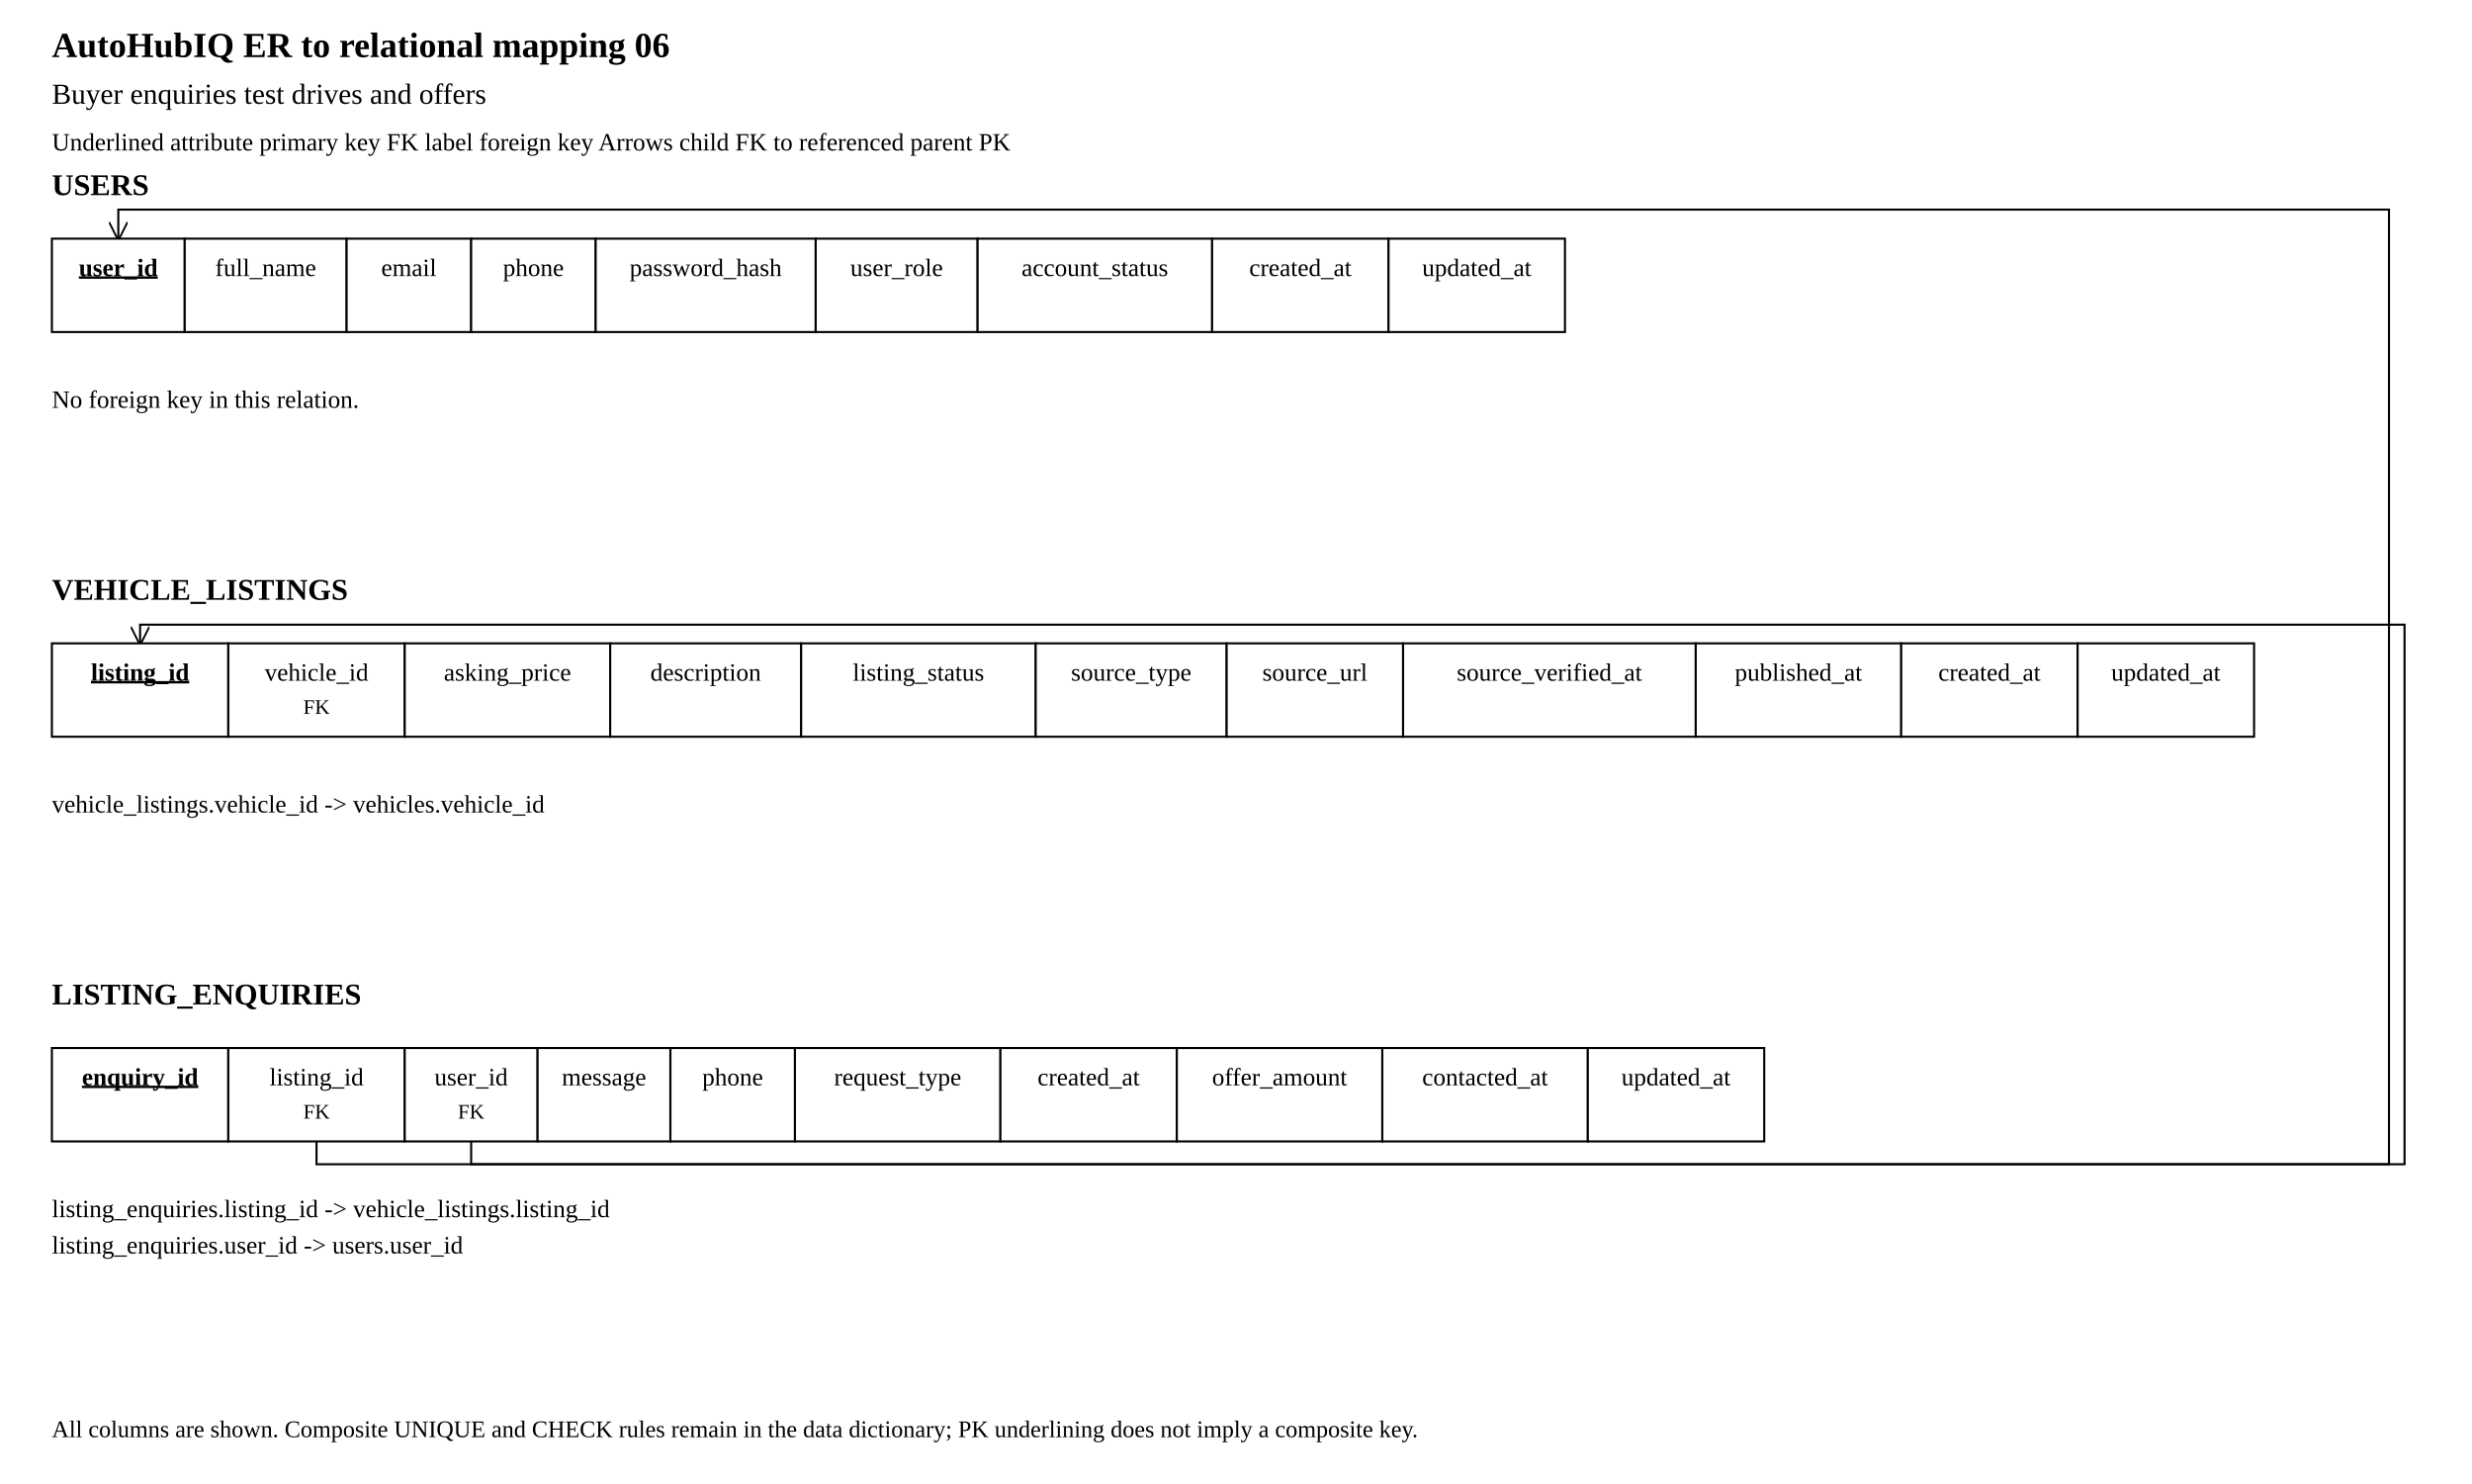
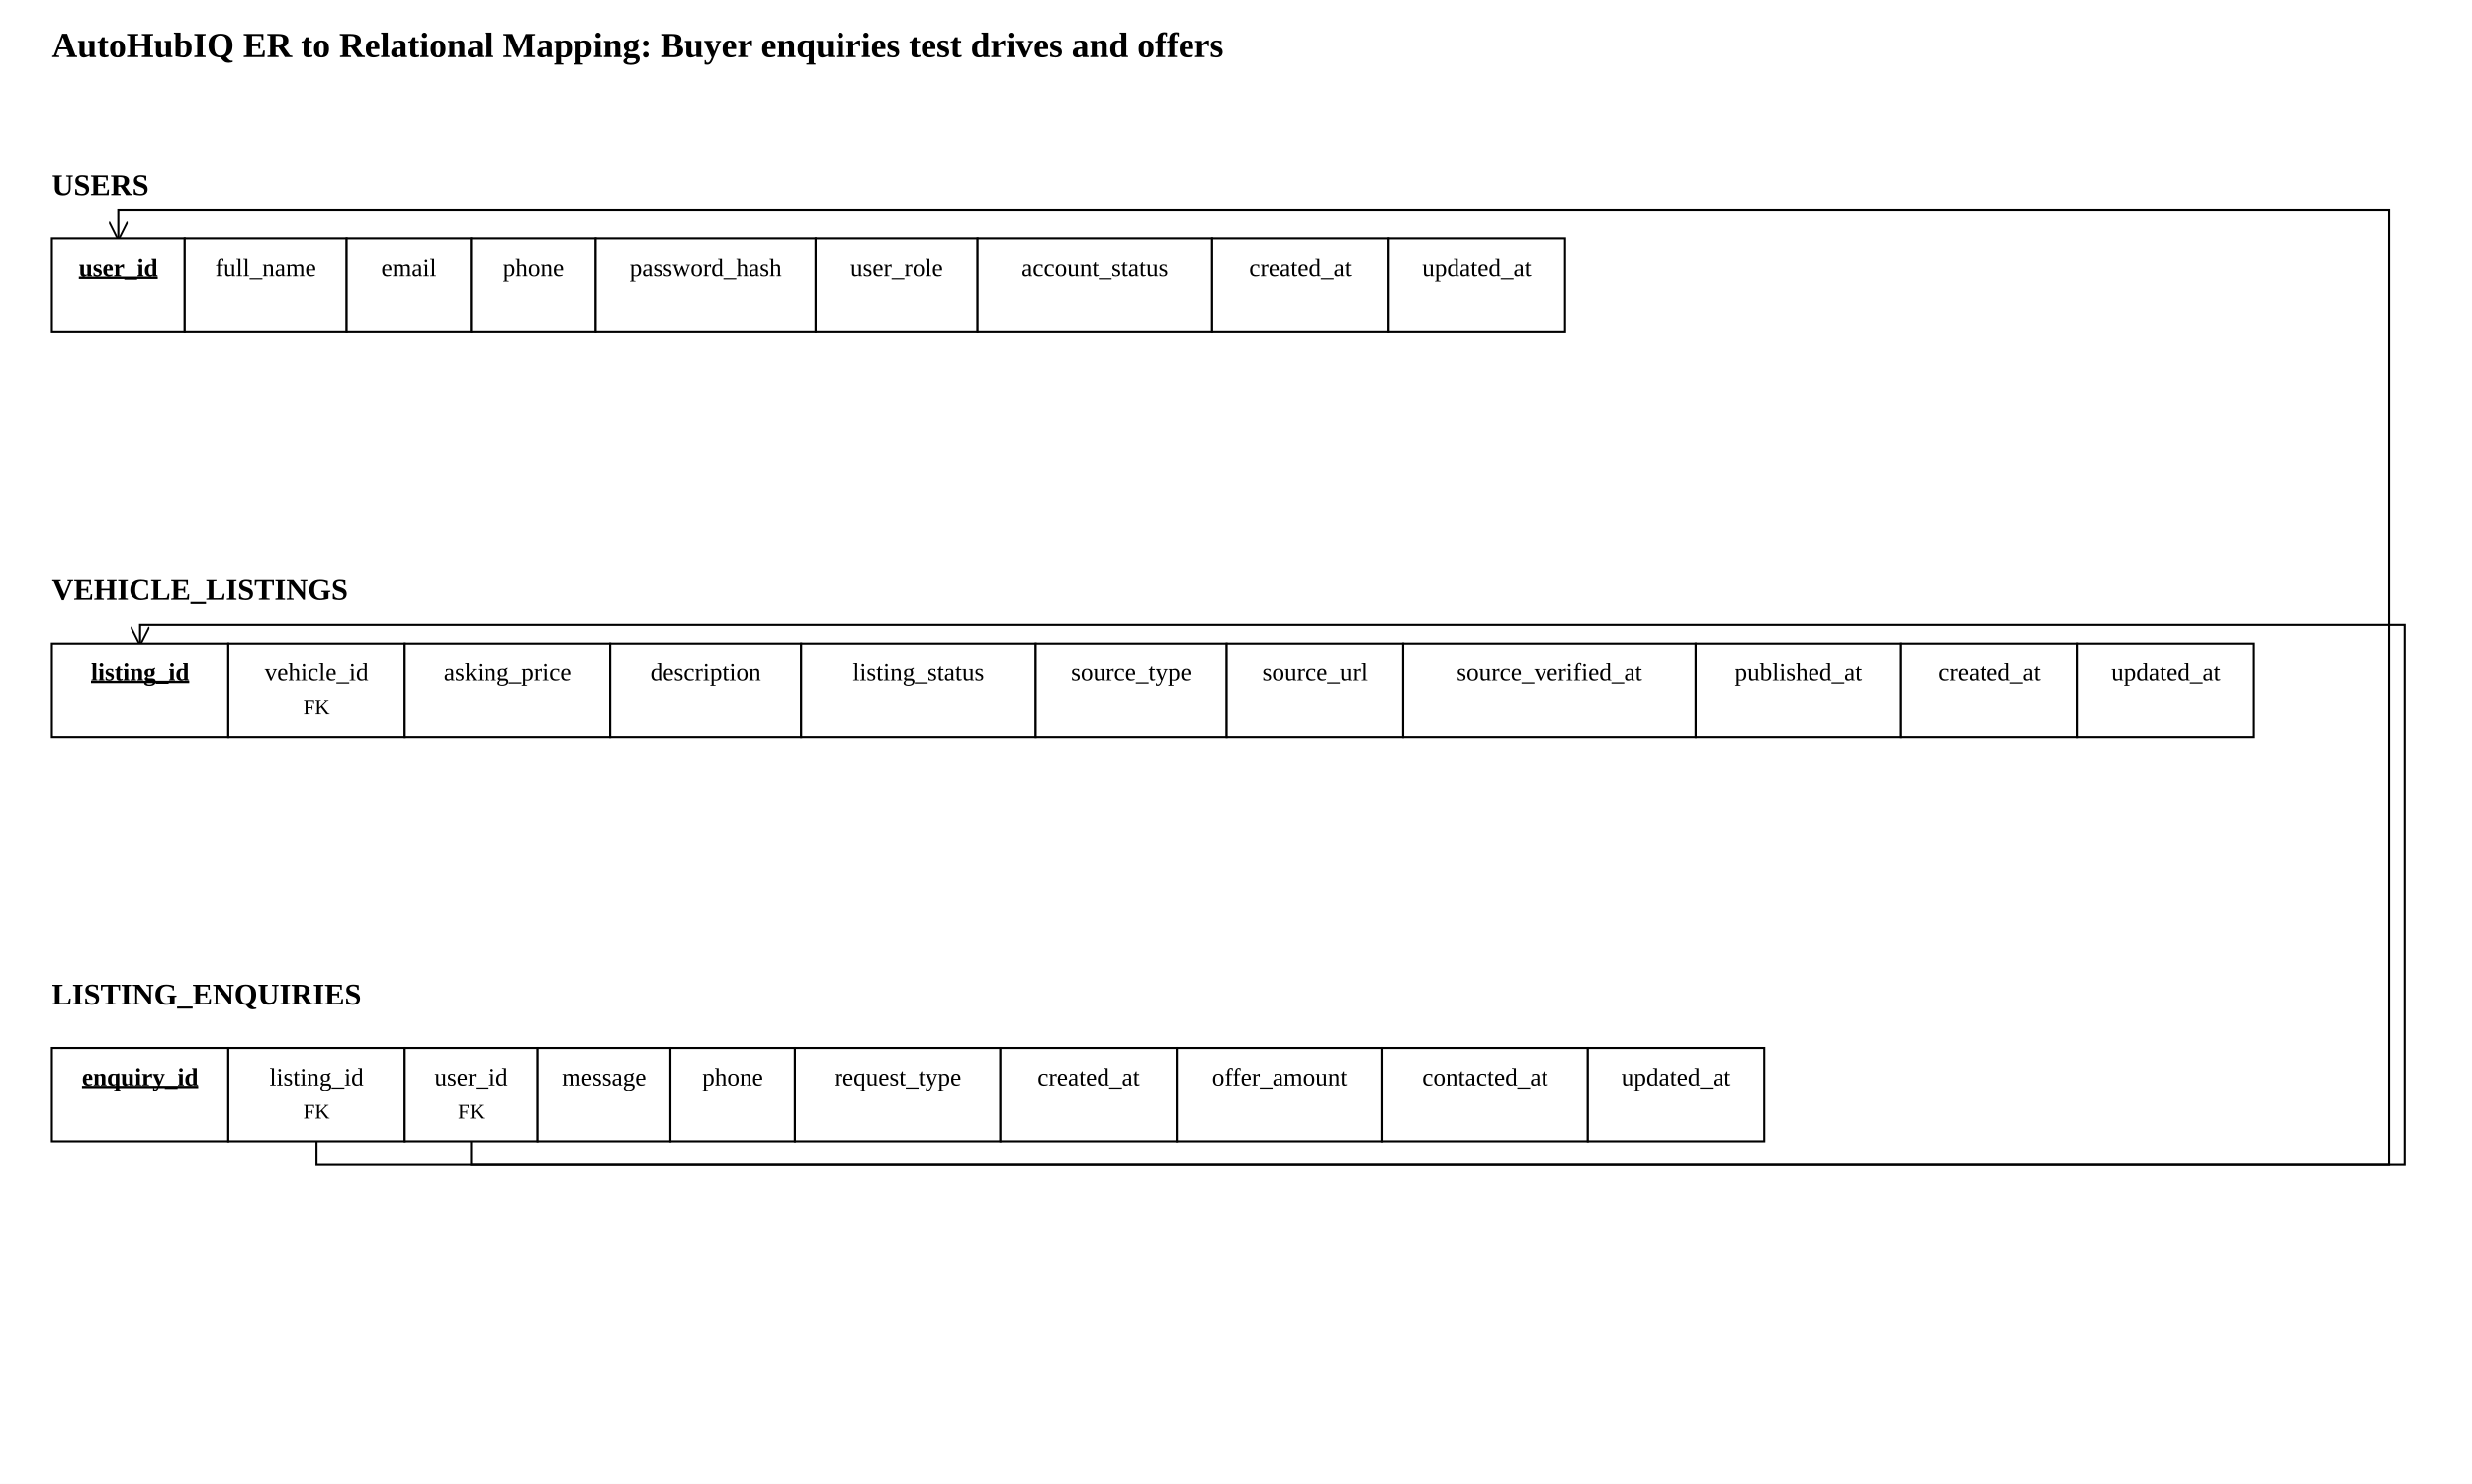
<svg xmlns="http://www.w3.org/2000/svg" width="2382" height="1430" viewBox="0 0 2382 1430" role="img" aria-labelledby="title desc">
  <rect width="2382" height="1430" fill="white" />
-   <text x="50" y="55" font-family="Times New Roman,serif" font-size="34" fill="black" font-weight="bold">AutoHubIQ ER to relational mapping 06</text>
-   <text x="50" y="100" font-family="Times New Roman,serif" font-size="28" fill="black">Buyer enquiries test drives and offers</text>
-   <text x="50" y="145" font-family="Times New Roman,serif" font-size="24" fill="black">Underlined attribute primary key   FK label foreign key   Arrows child FK to referenced parent PK</text>
+   <text x="50" y="55" font-family="Times New Roman,serif" font-size="34" fill="black" font-weight="bold">AutoHubIQ ER to Relational Mapping: Buyer enquiries test drives and offers</text>
  <defs>
    <marker id="fk-arrow" viewBox="0 0 10 10" refX="9" refY="5" markerWidth="9" markerHeight="9" orient="auto">
      <path d="M0 0 L10 5 L0 10" fill="none" stroke="black" />
    </marker>
  </defs>
  <path d="M305 1100 V1122 H2317 V602 H135 V620" fill="none" stroke="black" stroke-width="2" marker-end="url(#fk-arrow)" />
  <path d="M454 1100 V1122 H2302 V202 H114 V230" fill="none" stroke="black" stroke-width="2" marker-end="url(#fk-arrow)" />
  <text x="50" y="188" font-family="Times New Roman,serif" font-size="29" fill="black" font-weight="bold">USERS</text>
  <rect x="50" y="230" width="128" height="90" fill="white" stroke="black" stroke-width="2" />
  <text x="114" y="266" font-family="Times New Roman,serif" font-size="24" fill="black" text-anchor="middle" text-decoration="underline" font-weight="bold">user_id</text>
  <rect x="178" y="230" width="156" height="90" fill="white" stroke="black" stroke-width="2" />
  <text x="256" y="266" font-family="Times New Roman,serif" font-size="24" fill="black" text-anchor="middle">full_name</text>
  <rect x="334" y="230" width="120" height="90" fill="white" stroke="black" stroke-width="2" />
  <text x="394" y="266" font-family="Times New Roman,serif" font-size="24" fill="black" text-anchor="middle">email</text>
  <rect x="454" y="230" width="120" height="90" fill="white" stroke="black" stroke-width="2" />
  <text x="514" y="266" font-family="Times New Roman,serif" font-size="24" fill="black" text-anchor="middle">phone</text>
  <rect x="574" y="230" width="212" height="90" fill="white" stroke="black" stroke-width="2" />
  <text x="680" y="266" font-family="Times New Roman,serif" font-size="24" fill="black" text-anchor="middle">password_hash</text>
  <rect x="786" y="230" width="156" height="90" fill="white" stroke="black" stroke-width="2" />
  <text x="864" y="266" font-family="Times New Roman,serif" font-size="24" fill="black" text-anchor="middle">user_role</text>
  <rect x="942" y="230" width="226" height="90" fill="white" stroke="black" stroke-width="2" />
  <text x="1055" y="266" font-family="Times New Roman,serif" font-size="24" fill="black" text-anchor="middle">account_status</text>
  <rect x="1168" y="230" width="170" height="90" fill="white" stroke="black" stroke-width="2" />
  <text x="1253" y="266" font-family="Times New Roman,serif" font-size="24" fill="black" text-anchor="middle">created_at</text>
  <rect x="1338" y="230" width="170" height="90" fill="white" stroke="black" stroke-width="2" />
  <text x="1423" y="266" font-family="Times New Roman,serif" font-size="24" fill="black" text-anchor="middle">updated_at</text>
-   <text x="50" y="393" font-family="Times New Roman,serif" font-size="24" fill="black">No foreign key in this relation.</text>
  <text x="50" y="578" font-family="Times New Roman,serif" font-size="29" fill="black" font-weight="bold">VEHICLE_LISTINGS</text>
  <rect x="50" y="620" width="170" height="90" fill="white" stroke="black" stroke-width="2" />
  <text x="135" y="656" font-family="Times New Roman,serif" font-size="24" fill="black" text-anchor="middle" text-decoration="underline" font-weight="bold">listing_id</text>
  <rect x="220" y="620" width="170" height="90" fill="white" stroke="black" stroke-width="2" />
  <text x="305" y="656" font-family="Times New Roman,serif" font-size="24" fill="black" text-anchor="middle">vehicle_id</text>
  <text x="305" y="688" font-family="Times New Roman,serif" font-size="20" fill="black" text-anchor="middle">FK</text>
  <rect x="390" y="620" width="198" height="90" fill="white" stroke="black" stroke-width="2" />
  <text x="489" y="656" font-family="Times New Roman,serif" font-size="24" fill="black" text-anchor="middle">asking_price</text>
  <rect x="588" y="620" width="184" height="90" fill="white" stroke="black" stroke-width="2" />
  <text x="680" y="656" font-family="Times New Roman,serif" font-size="24" fill="black" text-anchor="middle">description</text>
  <rect x="772" y="620" width="226" height="90" fill="white" stroke="black" stroke-width="2" />
  <text x="885" y="656" font-family="Times New Roman,serif" font-size="24" fill="black" text-anchor="middle">listing_status</text>
  <rect x="998" y="620" width="184" height="90" fill="white" stroke="black" stroke-width="2" />
  <text x="1090" y="656" font-family="Times New Roman,serif" font-size="24" fill="black" text-anchor="middle">source_type</text>
  <rect x="1182" y="620" width="170" height="90" fill="white" stroke="black" stroke-width="2" />
  <text x="1267" y="656" font-family="Times New Roman,serif" font-size="24" fill="black" text-anchor="middle">source_url</text>
  <rect x="1352" y="620" width="282" height="90" fill="white" stroke="black" stroke-width="2" />
  <text x="1493" y="656" font-family="Times New Roman,serif" font-size="24" fill="black" text-anchor="middle">source_verified_at</text>
  <rect x="1634" y="620" width="198" height="90" fill="white" stroke="black" stroke-width="2" />
  <text x="1733" y="656" font-family="Times New Roman,serif" font-size="24" fill="black" text-anchor="middle">published_at</text>
  <rect x="1832" y="620" width="170" height="90" fill="white" stroke="black" stroke-width="2" />
  <text x="1917" y="656" font-family="Times New Roman,serif" font-size="24" fill="black" text-anchor="middle">created_at</text>
  <rect x="2002" y="620" width="170" height="90" fill="white" stroke="black" stroke-width="2" />
  <text x="2087" y="656" font-family="Times New Roman,serif" font-size="24" fill="black" text-anchor="middle">updated_at</text>
-   <text x="50" y="783" font-family="Times New Roman,serif" font-size="24" fill="black">vehicle_listings.vehicle_id -&gt; vehicles.vehicle_id</text>
  <text x="50" y="968" font-family="Times New Roman,serif" font-size="29" fill="black" font-weight="bold">LISTING_ENQUIRIES</text>
  <rect x="50" y="1010" width="170" height="90" fill="white" stroke="black" stroke-width="2" />
  <text x="135" y="1046" font-family="Times New Roman,serif" font-size="24" fill="black" text-anchor="middle" text-decoration="underline" font-weight="bold">enquiry_id</text>
  <rect x="220" y="1010" width="170" height="90" fill="white" stroke="black" stroke-width="2" />
  <text x="305" y="1046" font-family="Times New Roman,serif" font-size="24" fill="black" text-anchor="middle">listing_id</text>
  <text x="305" y="1078" font-family="Times New Roman,serif" font-size="20" fill="black" text-anchor="middle">FK</text>
  <rect x="390" y="1010" width="128" height="90" fill="white" stroke="black" stroke-width="2" />
  <text x="454" y="1046" font-family="Times New Roman,serif" font-size="24" fill="black" text-anchor="middle">user_id</text>
  <text x="454" y="1078" font-family="Times New Roman,serif" font-size="20" fill="black" text-anchor="middle">FK</text>
  <rect x="518" y="1010" width="128" height="90" fill="white" stroke="black" stroke-width="2" />
  <text x="582" y="1046" font-family="Times New Roman,serif" font-size="24" fill="black" text-anchor="middle">message</text>
  <rect x="646" y="1010" width="120" height="90" fill="white" stroke="black" stroke-width="2" />
  <text x="706" y="1046" font-family="Times New Roman,serif" font-size="24" fill="black" text-anchor="middle">phone</text>
  <rect x="766" y="1010" width="198" height="90" fill="white" stroke="black" stroke-width="2" />
  <text x="865" y="1046" font-family="Times New Roman,serif" font-size="24" fill="black" text-anchor="middle">request_type</text>
  <rect x="964" y="1010" width="170" height="90" fill="white" stroke="black" stroke-width="2" />
  <text x="1049" y="1046" font-family="Times New Roman,serif" font-size="24" fill="black" text-anchor="middle">created_at</text>
  <rect x="1134" y="1010" width="198" height="90" fill="white" stroke="black" stroke-width="2" />
  <text x="1233" y="1046" font-family="Times New Roman,serif" font-size="24" fill="black" text-anchor="middle">offer_amount</text>
  <rect x="1332" y="1010" width="198" height="90" fill="white" stroke="black" stroke-width="2" />
  <text x="1431" y="1046" font-family="Times New Roman,serif" font-size="24" fill="black" text-anchor="middle">contacted_at</text>
  <rect x="1530" y="1010" width="170" height="90" fill="white" stroke="black" stroke-width="2" />
  <text x="1615" y="1046" font-family="Times New Roman,serif" font-size="24" fill="black" text-anchor="middle">updated_at</text>
-   <text x="50" y="1173" font-family="Times New Roman,serif" font-size="24" fill="black">listing_enquiries.listing_id -&gt; vehicle_listings.listing_id</text>
-   <text x="50" y="1208" font-family="Times New Roman,serif" font-size="24" fill="black">listing_enquiries.user_id -&gt; users.user_id</text>
-   <text x="50" y="1385" font-family="Times New Roman,serif" font-size="23" fill="black">All columns are shown. Composite UNIQUE and CHECK rules remain in the data dictionary; PK underlining does not imply a composite key.</text>
</svg>
